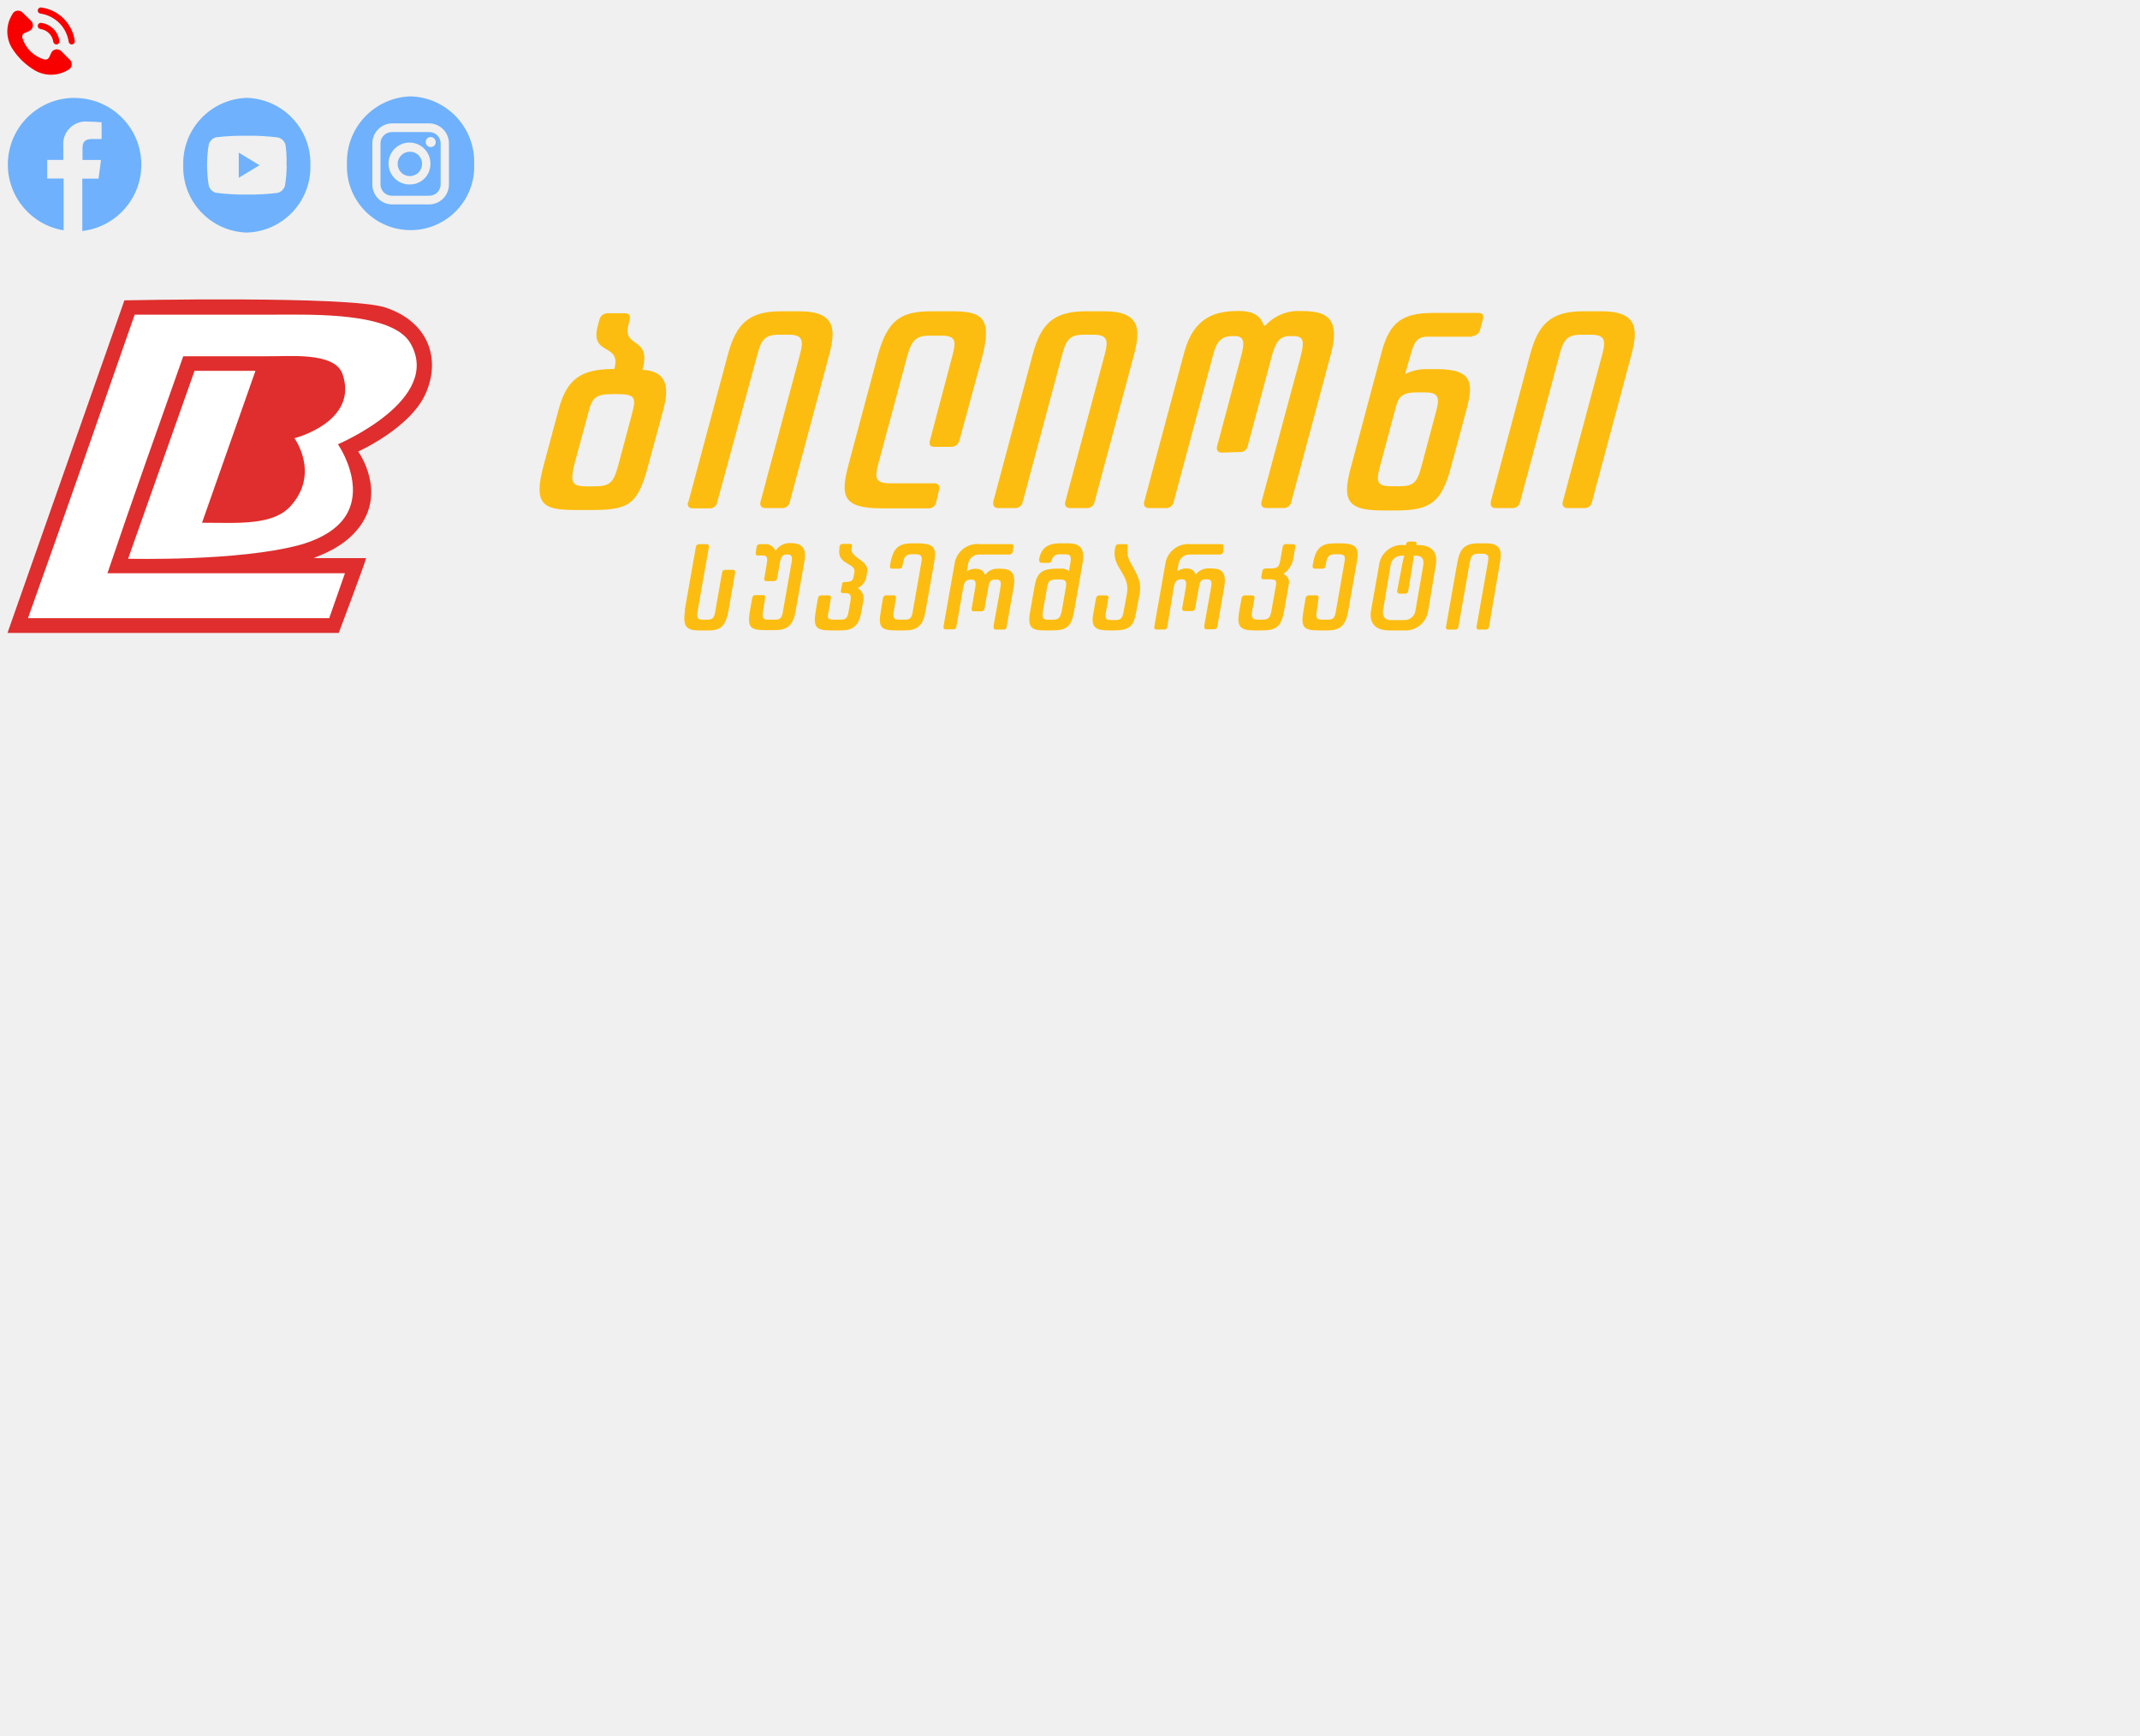
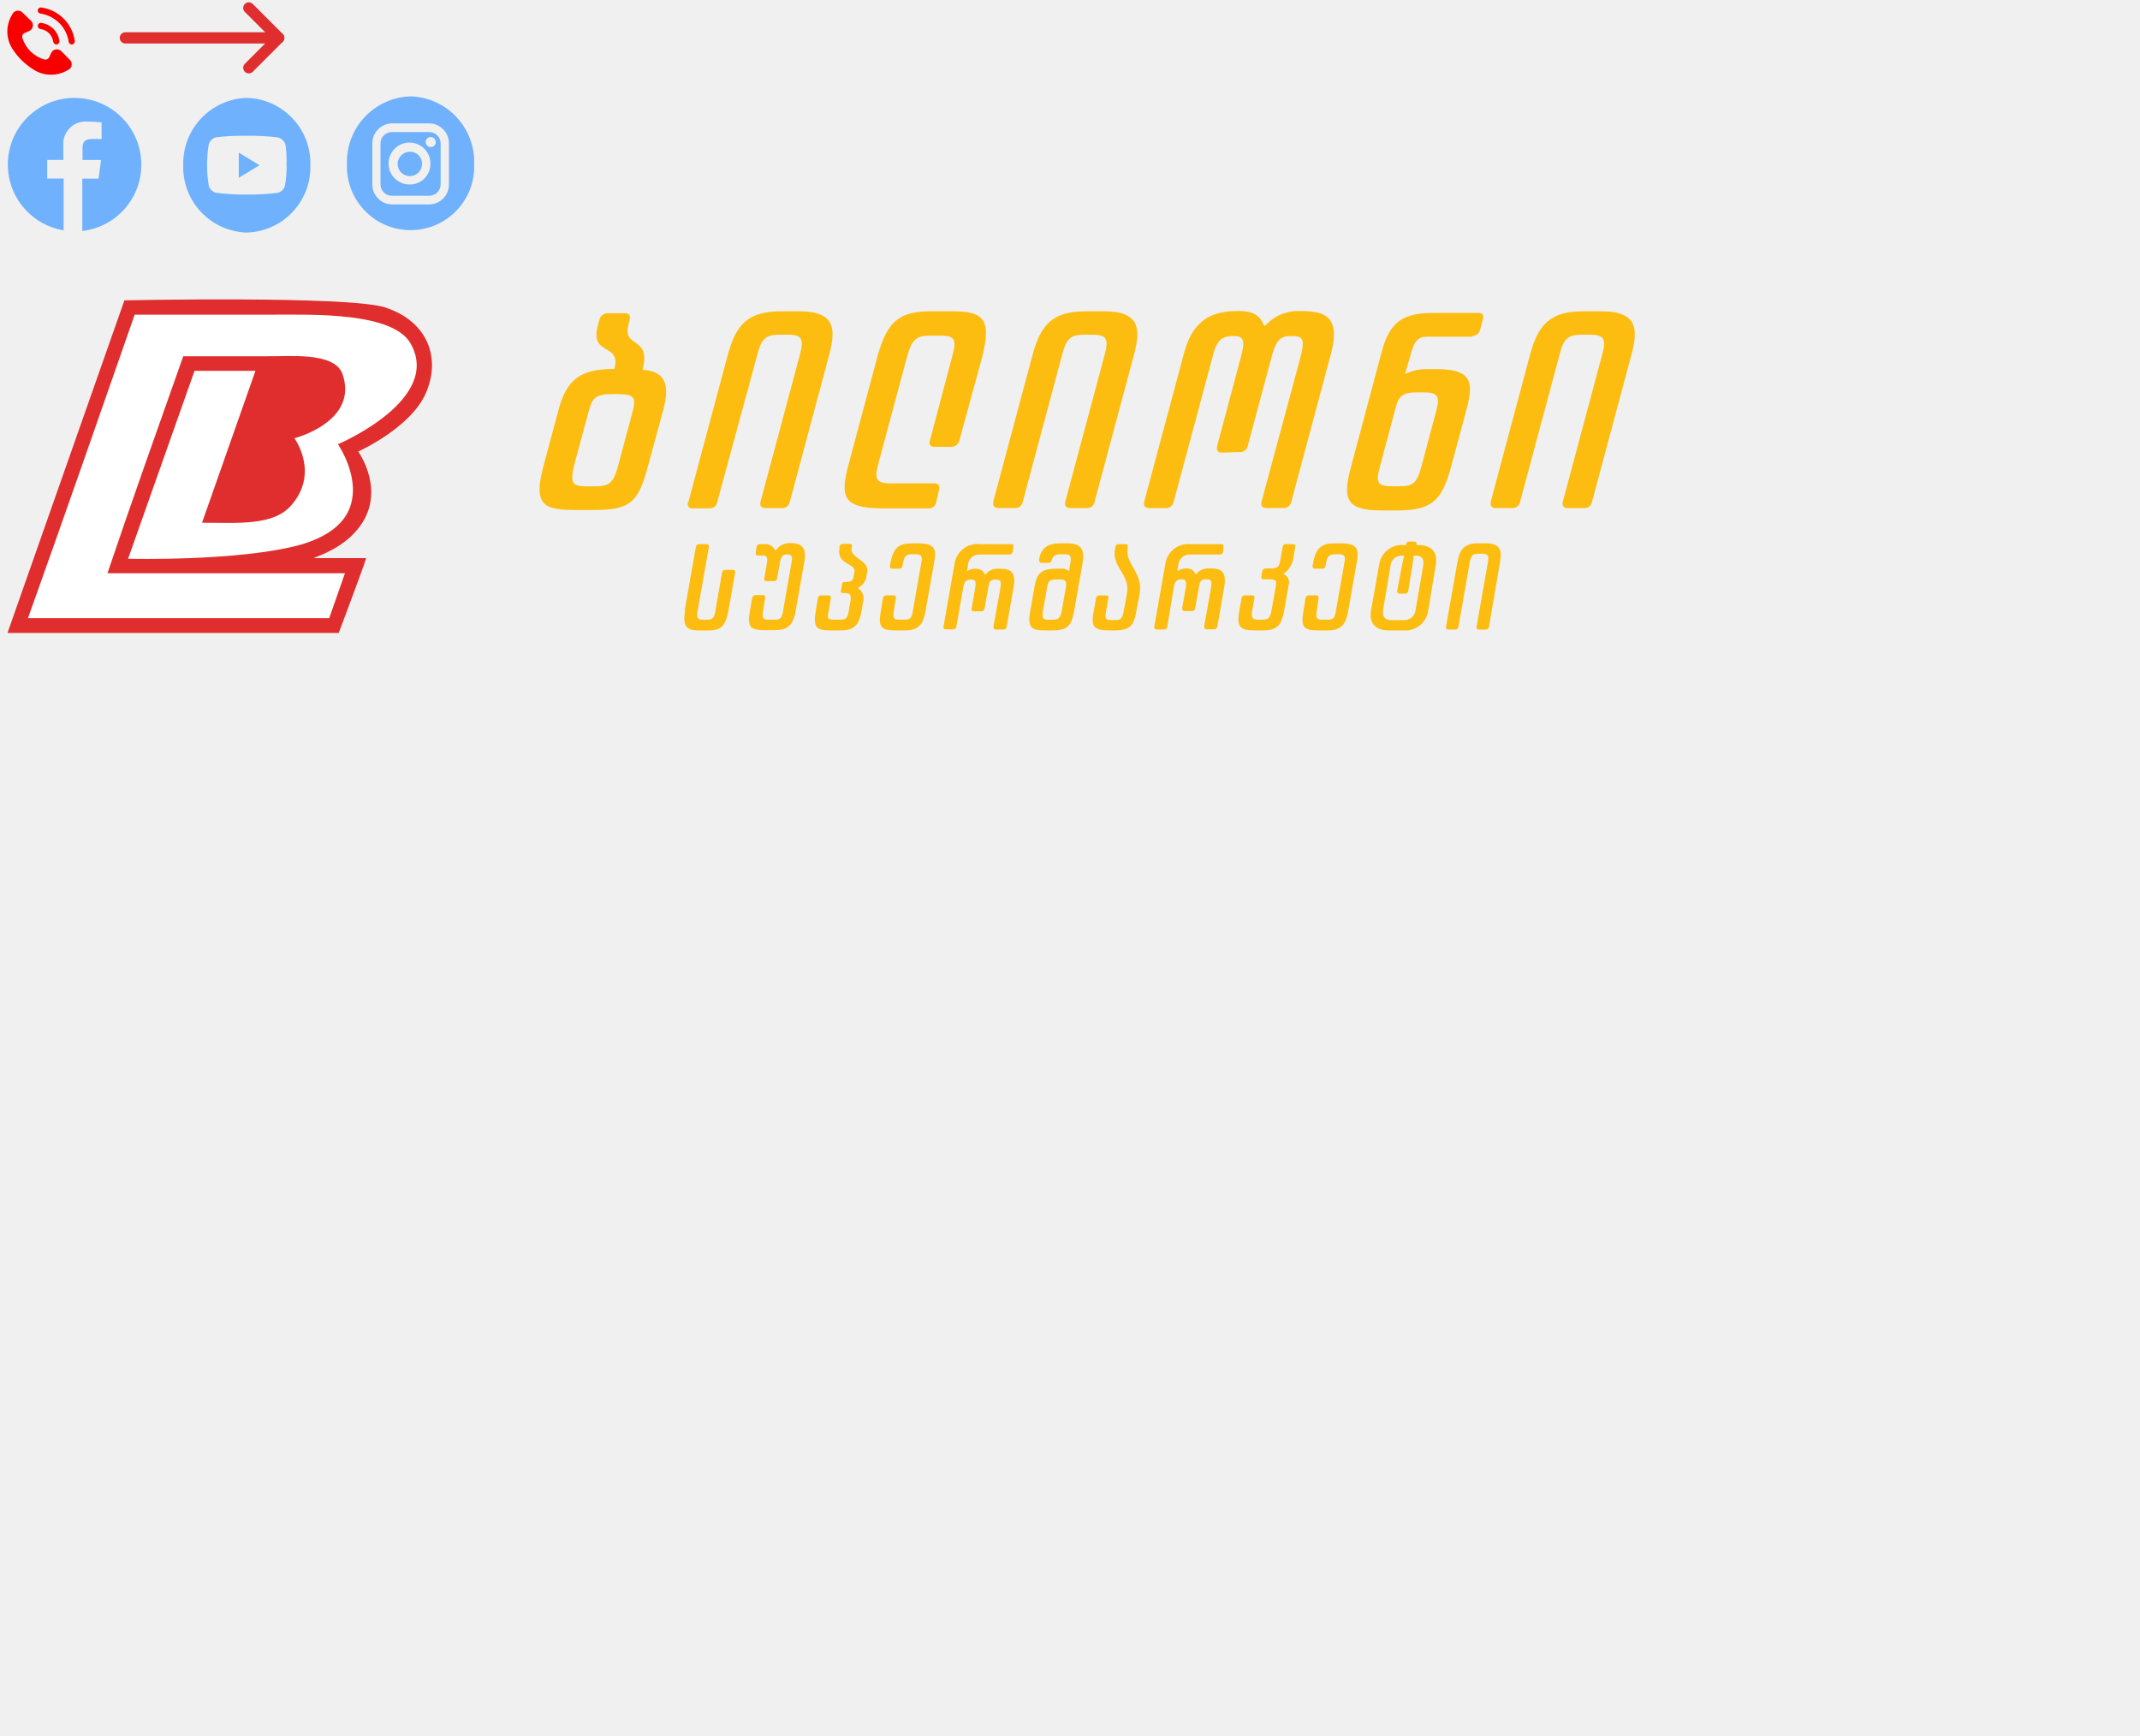
<svg xmlns="http://www.w3.org/2000/svg" id="Layer_1" data-name="Layer 1" width="286" height="232" viewBox="0 0 286 232">
  <defs>
    <style>
-       .cls-1 {
+       .cls-1, .cls-8 {
        fill: none;
      }

      .cls-2 {
        fill: #f90000;
      }

      .cls-3 {
        fill: #6fb1fc;
      }

      .cls-4 {
        clip-path: url(#clip-path);
      }

      .cls-5 {
        fill: #df2e2d;
      }

      .cls-5, .cls-6 {
        fill-rule: evenodd;
      }

      .cls-6 {
        fill: #fff;
      }

      .cls-7 {
        fill: #fdbd10;
+       }
+ 
+       .cls-8 {
+         stroke: #df2e2d;
+         stroke-linecap: round;
+         stroke-linejoin: round;
+         stroke-width: 1.5px;
      }
    </style>
    <clipPath id="clip-path">
      <rect id="SVGID" class="cls-1" x="1" y="40" width="217.49" height="44.59" />
    </clipPath>
  </defs>
  <g id="call">
    <path id="Path_59242" data-name="Path 59242" class="cls-2" d="M3.31,4.41l.58-.26a.84.84,0,0,0,.44-1.1s0,0,0,0a.85.85,0,0,0-.17-.25L3,1.67a.84.84,0,0,0-1.19,0h0a1.33,1.33,0,0,0-.14.19l-.16.29a4.26,4.26,0,0,0,.18,4.42A9.05,9.05,0,0,0,2.93,8.09,10,10,0,0,0,4.51,9.32a4.32,4.32,0,0,0,4.3.18l.32-.17A.83.83,0,0,0,9.49,8.2h0A.9.9,0,0,0,9.34,8L8.23,6.88A.84.84,0,0,0,7,6.84l0,0a.78.78,0,0,0-.16.24l-.26.56a.57.57,0,0,1-.69.3A4.3,4.3,0,0,1,3,5.1a.56.56,0,0,1,.3-.7Z" />
    <path id="Path_59243" data-name="Path 59243" class="cls-2" d="M5.41,3.88A2,2,0,0,1,7.12,5.59a.42.42,0,0,0,.41.35h.06a.41.41,0,0,0,.35-.46h0A2.84,2.84,0,0,0,5.53,3.06a.41.41,0,0,0-.15.81h0Z" />
    <path id="Path_59244" data-name="Path 59244" class="cls-2" d="M7.92,3.07A4.5,4.5,0,0,1,9.18,5.59a.42.42,0,0,0,.41.35.4.4,0,0,0,.33-.17.4.4,0,0,0,.07-.3A5.25,5.25,0,0,0,5.53,1a.42.42,0,0,0-.48.33.41.41,0,0,0,.33.48h0A4.5,4.5,0,0,1,7.92,3.08Z" />
  </g>
  <path id="Path_144" data-name="Path 144" class="cls-3" d="M10,13.08a8.91,8.91,0,0,0-1.5,17.7V23.86H6.31V21.37H8.46V19.53a3,3,0,0,1,2.69-3.28,2.9,2.9,0,0,1,.51,0,17.64,17.64,0,0,1,1.92.1v2.23H12.26c-1,0-1.23.5-1.23,1.21v1.59H13.5l-.33,2.49H11v7a8.92,8.92,0,0,0-1-17.78Z" />
  <g id="youtube">
    <path id="Path_152-2" data-name="Path 152-2" class="cls-3" d="M31.91,23.76l2.77-1.68L31.91,20.4Z" />
    <path id="Path_153-2" data-name="Path 153-2" class="cls-3" d="M33,13.08a8.77,8.77,0,0,0-8.51,9,8.75,8.75,0,0,0,8.49,9h0a8.76,8.76,0,0,0,8.5-9h0A8.76,8.76,0,0,0,33,13.08Zm5.31,9a16.3,16.3,0,0,1-.22,2.7,1.37,1.37,0,0,1-1,1A31.05,31.05,0,0,1,33,26a28.94,28.94,0,0,1-4.16-.24,1.37,1.37,0,0,1-.95-1,16.93,16.93,0,0,1,0-5.41,1.39,1.39,0,0,1,.95-1A32.11,32.11,0,0,1,33,18.14a30.45,30.45,0,0,1,4.16.23,1.4,1.4,0,0,1,1,1,15.45,15.45,0,0,1,.13,2.72Z" />
  </g>
  <g>
    <path id="Path_145-2" data-name="Path 145-2" class="cls-3" d="M57.42,17.65H52.33a1.52,1.52,0,0,0-1.48,1.56h0V24.6a1.52,1.52,0,0,0,1.48,1.56h5.09a1.52,1.52,0,0,0,1.47-1.56h0V19.21A1.52,1.52,0,0,0,57.42,17.65Zm-2.55,7a2.8,2.8,0,1,1,2.65-2.95v.15a2.72,2.72,0,0,1-2.64,2.8Zm2.73-5a.67.67,0,1,1,.63-.71v0h0A.64.64,0,0,1,57.6,19.65Z" />
    <path id="Path_146-2" data-name="Path 146-2" class="cls-3" d="M54.87,20.28A1.63,1.63,0,1,0,56.4,22v-.1h0a1.58,1.58,0,0,0-1.52-1.62h0Z" />
    <path id="Path_147-2" data-name="Path 147-2" class="cls-3" d="M54.87,12.88a8.76,8.76,0,0,0-8.5,9,8.51,8.51,0,0,0,17,.82c0-.27,0-.55,0-.82h0a8.76,8.76,0,0,0-8.49-9h0ZM60,24.58a2.67,2.67,0,0,1-2.59,2.74H52.34a2.67,2.67,0,0,1-2.58-2.74V19.22a2.68,2.68,0,0,1,2.58-2.73H57.4A2.67,2.67,0,0,1,60,19.22h0Z" />
  </g>
  <g class="cls-4">
    <g id="Group_1064" data-name="Group 1064">
      <path id="Path_907" data-name="Path 907" class="cls-5" d="M16.63,40.13,1,84.59H45.27s3.56-9.45,3.66-10h-7c.38-.25,3.71-1.18,5.89-3.89,4-4.91.05-10.36.05-10.36s6.93-3.1,9-7.71.46-9.6-5.38-11.54c-4.83-1.59-34.91-.95-34.91-.95" />
      <path id="Path_908" data-name="Path 908" class="cls-5" d="M29.43,68.82c3.23.17,5.88-.72,7.7-3.33s-.4-7.6-.4-7.6,7-1.45,7.68-5.15c.77-4.23-6.17-3.21-8.2-3.18Z" />
      <path id="favicon" class="cls-6" d="M39.34,58.56s3.42,4.63-.44,9C36.51,70.3,31.69,69.86,27,69.86l7.14-20.3H26L17.12,74.67s14.85.39,23.07-1.88c3.46-1,5.58-2.65,6.45-4.67,1.77-4.09-1.48-8.75-1.48-8.75s14.06-5.94,9.69-13.5c-2.4-4.16-13.12-3.82-18-3.82H18c-4.74,13.58-9.41,27-14.26,40.56H44l2.1-6H14.36c3.29-9.74,6.72-19.35,10.13-29l11,0c2.95.07,9.25-.68,10.3,2.42,2.14,6.35-6.42,8.53-6.42,8.53" />
      <path id="Path_910" data-name="Path 910" class="cls-7" d="M84,43.35c-.89,3.32,3.11,1.46,1.87,6.07,3.68.19,3.42,2.95,2.77,5.37l-2,7.37c-1.37,5.14-2.43,6-7.5,6H77c-4.36,0-5.8-.6-4.34-6l2-7.45c1.12-4.17,3.09-5.4,7.44-5.4,1-3.57-3.32-1.64-2.21-5.77l.22-.82a1.12,1.12,0,0,1,1.08-.86h2.31c.67,0,.76.38.63.86ZM76.71,62.24C76.2,64.55,76.43,65,78.48,65h.78c2.23,0,2.71-.38,3.39-2.91l1.8-6.74c.57-2.12.53-2.68-1.93-2.68h-.63c-2.34,0-2.75.52-3.25,2.42Z" />
      <path id="Path_911" data-name="Path 911" class="cls-7" d="M92,67.08l5.27-19.67c1.09-4.06,2.71-5.81,7.11-5.81h2.45c5,0,4.86,2.61,3.94,6l-5.21,19.44a1,1,0,0,1-1.09.86h-2.2c-.56,0-.76-.38-.63-.86l5.27-19.67c.52-1.93.34-2.64-1.56-2.64h-1.19c-1.94,0-2.44.63-3,2.87L95.86,67.08a1,1,0,0,1-1.09.86h-2.2c-.56,0-.75-.38-.62-.86" />
      <path id="Path_912" data-name="Path 912" class="cls-7" d="M125.13,67.08a1,1,0,0,1-1.08.86h-6.18c-5.37,0-5.58-1.72-4.43-6l3.82-14.27c1.37-5.1,3.23-6.07,7.36-6.07h2.54c4,0,5.53.74,4.06,6.26l-3,11a1.11,1.11,0,0,1-1.08.86H124.9c-.67,0-.75-.37-.62-.86l3-11.32c.52-1.94.46-2.68-1.44-2.68h-1.64c-1.94,0-2.41.78-3,2.9l-3.76,14c-.56,2.08-.57,2.83,1.55,2.83h5.88c.49,0,.78.3.63.86Z" />
      <path id="Path_913" data-name="Path 913" class="cls-7" d="M132.73,67.08,138,47.41c1.09-4.06,2.71-5.81,7.11-5.81h2.46c5,0,4.85,2.61,3.93,6l-5.21,19.44a1,1,0,0,1-1.08.86H143c-.56,0-.76-.38-.63-.86l5.27-19.67c.52-1.93.34-2.64-1.56-2.64H144.9c-1.94,0-2.44.63-3,2.87l-5.21,19.44a1,1,0,0,1-1.09.86h-2.2c-.56,0-.76-.38-.63-.86" />
      <path id="Path_914" data-name="Path 914" class="cls-7" d="M163.29,60.49c-.56,0-.76-.38-.63-.86l3.2-12c.56-2.08.36-2.72-.94-2.72s-2.2.26-2.75,2.35l-5.31,19.78a1,1,0,0,1-1.08.86h-2.24c-.55,0-.75-.38-.62-.86l5.34-19.93c1.3-4.84,4.28-5.55,7.26-5.55,2.2,0,2.95.78,3.39,1.94h.19a6,6,0,0,1,4.13-1.94c3.16,0,6.16.08,4.63,5.78l-5.28,19.7a1,1,0,0,1-1.08.85h-2.28c-.55,0-.75-.37-.62-.85l.1-.38,5.07-18.81c.76-2.83.23-2.94-1.4-2.94-1.46,0-1.94,1-2.39,2.65l-3.22,12a1,1,0,0,1-1.09.85Z" />
      <path id="Path_915" data-name="Path 915" class="cls-7" d="M196.76,45h-6c-1.45,0-1.81.79-2.33,2.72L187.78,50a6,6,0,0,1,2.94-.67H192c5,0,4.91,2,3.93,5.63l-2,7.41c-1.25,4.66-2.65,5.85-7.3,5.85h-1.9c-4.66,0-5.38-1.34-4.22-5.67L184.66,47c1.09-4.06,2.88-5.18,6.9-5.18h6c.48,0,.8.19.62.86l-.37,1.38a1.09,1.09,0,0,1-1.08.85m-12.3,17.4c-.59,2.2-.39,2.68,1.7,2.68h.63c2,0,2.57-.26,3.2-2.64l2-7.49c.51-1.9.16-2.42-1.62-2.42h-1c-2.28,0-2.5.82-2.94,2.5Z" />
      <path id="Path_916" data-name="Path 916" class="cls-7" d="M199.22,67.08l5.26-19.67c1.09-4.06,2.72-5.81,7.11-5.81h2.46c5,0,4.85,2.61,3.93,6l-5.21,19.44a1,1,0,0,1-1.08.86h-2.2c-.56,0-.76-.38-.63-.86l5.27-19.67c.52-1.93.33-2.64-1.57-2.64h-1.19c-1.93,0-2.44.63-3,2.87l-5.21,19.44a1,1,0,0,1-1.08.86h-2.2c-.56,0-.76-.38-.63-.86" />
      <path id="Path_917" data-name="Path 917" class="cls-7" d="M91.5,81.59,93,73.1a.42.42,0,0,1,.43-.38h1a.3.3,0,0,1,.31.25.28.28,0,0,1,0,.13l-1.49,8.45c-.16.93-.12,1.27.7,1.27h.54c.8,0,1-.33,1.11-1.18l.9-5.12a.4.4,0,0,1,.43-.37h1a.28.28,0,0,1,.32.25.25.25,0,0,1,0,.12l-.88,5c-.42,2.42-1.2,2.74-2.9,2.74h-.92c-1.75,0-2.35-.42-2-2.66" />
      <path id="Path_918" data-name="Path 918" class="cls-7" d="M101.11,73.1a.43.43,0,0,1,.43-.38h.69a1.38,1.38,0,0,1,1.38.85h.06a2.27,2.27,0,0,1,1.84-1c1.26,0,2.39.31,2,2.43l-1.19,6.72c-.35,2-1.23,2.49-2.79,2.49h-1.2c-2,0-2.51-.29-2.1-2.61l.3-1.7a.42.42,0,0,1,.43-.37h1c.28,0,.33.16.3.37L102,81.52c-.18,1-.09,1.29.65,1.29h1c.68,0,.88-.32,1-1.19l1.15-6.52c.16-.91-.13-1-.67-1s-.76.28-.92,1.19l-.35,2a.42.42,0,0,1-.42.37h-1c-.28,0-.33-.16-.3-.37l.33-1.9c.13-.73.11-1.15-.5-1.15h-.67c-.21,0-.35-.08-.3-.38Z" />
      <path id="Path_919" data-name="Path 919" class="cls-7" d="M113.81,73.31c-.22,1.26,2.36,1.57,2.09,3.08l-.11.62a1.92,1.92,0,0,1-1.11,1.54v.08a1.54,1.54,0,0,1,.72,1.55l-.28,1.58c-.35,2-1.23,2.49-2.79,2.49h-1.2c-2,0-2.5-.29-2.11-2.61l.29-1.7a.42.42,0,0,1,.43-.37h1c.28,0,.33.16.3.37l-.27,1.59c-.18,1-.32,1.28.66,1.28h1c.67,0,.87-.32,1-1.19l.21-1.17c.17-1,0-1.19-.78-1.19h-.25a.2.2,0,0,1-.23-.17.14.14,0,0,1,0-.09l.17-1a.27.27,0,0,1,.31-.22c1,0,1.12-.21,1.23-.8l.1-.53c.22-1.24-2.42-.92-2-3.18l0-.22a.43.43,0,0,1,.43-.37h.93c.28,0,.35.16.31.37Z" />
      <path id="Path_920" data-name="Path 920" class="cls-7" d="M119.48,81.53c-.18,1-.08,1.28.66,1.28H121c.68,0,.87-.32,1-1.18l1.14-6.5c.15-.83,0-1.06-.9-1.06h-.42c-.67,0-1,.31-1.12,1.08l-.09.47a.4.4,0,0,1-.42.38h-.95a.29.29,0,0,1-.3-.38l.06-.37c.4-2.24,1.3-2.64,3-2.64h.57c2.3,0,2.61.63,2.29,2.46l-1.18,6.68c-.35,2-1.23,2.5-2.78,2.5h-1.08c-2,0-2.51-.3-2.1-2.61l.28-1.7a.43.43,0,0,1,.43-.38h1c.29,0,.34.17.3.38Z" />
      <path id="Path_921" data-name="Path 921" class="cls-7" d="M135.34,73.74a.42.42,0,0,1-.42.37h-4a1.49,1.49,0,0,0-1.56,1.41v0l-.14.83A2,2,0,0,1,130.3,76c.8,0,1.14.31,1.31.78h.08a2,2,0,0,1,1.6-.78c1.34,0,2.61,0,2.17,2.52l-.93,5.25a.39.39,0,0,1-.42.37h-1a.28.28,0,0,1-.32-.25.25.25,0,0,1,0-.12l0-.16.88-4.86c.22-1.24,0-1.29-.7-1.29s-.79.42-.91,1.16l-.48,2.7a.41.41,0,0,1-.43.38h-1a.29.29,0,0,1-.3-.38l.47-2.67c.16-.91.05-1.19-.5-1.19s-.92.11-1.08,1l-.92,5.28a.39.39,0,0,1-.42.37h-1a.28.28,0,0,1-.31-.25.49.49,0,0,1,0-.12l1.47-8.33A3.09,3.09,0,0,1,131,72.72h4.14c.2,0,.35.08.3.37Z" />
      <path id="Path_922" data-name="Path 922" class="cls-7" d="M138.85,74.85c.25-1.52,1.05-2.24,2.82-2.24h1.06c2,0,2.23,1.08,1.92,2.85l-1.12,6.33c-.35,2-1.05,2.46-2.94,2.46h-.9c-1.72,0-2.46-.24-2-2.61l.58-3.31c.33-1.89,1.06-2.34,3.12-2.34h.47a1.55,1.55,0,0,1,1,.32l.2-1.14c.16-.91-.11-1.09-.69-1.09h-.74a1,1,0,0,0-1.07.76.4.4,0,0,1-.42.38h-.93a.29.29,0,0,1-.32-.25.3.3,0,0,1,0-.13m.51,6.72c-.22,1.24.1,1.26.9,1.26h.29c.88,0,1.13-.17,1.34-1.36l.51-2.93c.15-.85,0-1.09-.87-1.09h-.37c-1,0-1.13.32-1.27,1.12Z" />
      <path id="Path_923" data-name="Path 923" class="cls-7" d="M150.7,73.46c-.32,1.78,2.08,3.2,1.62,5.8l-.45,2.43c-.34,1.88-.76,2.56-3,2.56h-.65c-1.65,0-2.45-.29-2.13-2.12l.39-2.19a.42.42,0,0,1,.43-.37h.92c.29,0,.34.16.3.37l-.3,1.73c-.16.92-.15,1.19.67,1.19h.57c.68,0,.93-.2,1.09-1.09l.46-2.51c.42-2.49-2-3.42-1.63-5.79l.07-.37a.42.42,0,0,1,.43-.38h.92c.29,0,.34.17.3.38Z" />
      <path id="Path_924" data-name="Path 924" class="cls-7" d="M163.47,73.74a.43.43,0,0,1-.43.37h-4a1.49,1.49,0,0,0-1.56,1.41v0l-.15.83a2.07,2.07,0,0,1,1.12-.39c.8,0,1.15.31,1.31.78h.08a2.05,2.05,0,0,1,1.6-.78c1.34,0,2.61,0,2.17,2.52l-.92,5.25a.4.4,0,0,1-.43.37h-1a.27.27,0,0,1-.31-.25.25.25,0,0,1,0-.12l0-.16.87-4.86c.22-1.24,0-1.29-.7-1.29s-.78.42-.91,1.16l-.48,2.7a.4.4,0,0,1-.42.38h-1a.29.29,0,0,1-.32-.25.27.27,0,0,1,0-.13l.47-2.67c.16-.91,0-1.19-.5-1.19s-.92.11-1.08,1L156,83.76a.39.39,0,0,1-.42.37h-1a.28.28,0,0,1-.32-.25.25.25,0,0,1,0-.12l1.47-8.33a3.08,3.08,0,0,1,3.32-2.71h4.15c.2,0,.34.08.3.37Z" />
      <path id="Path_925" data-name="Path 925" class="cls-7" d="M172.81,72.73c.28,0,.33.16.3.37l-.31,1.78a3.11,3.11,0,0,1-1.23,1.78v.08a1.16,1.16,0,0,1,.68,1.3l-.62,3.52c-.39,2.17-1,2.69-3,2.69h-1c-1.91,0-2.4-.51-2-2.64l.3-1.67a.42.42,0,0,1,.42-.37h1c.28,0,.33.16.3.37l-.28,1.58c-.18,1-.07,1.29.8,1.29h.41c.82,0,1.15-.08,1.34-1.19l.57-3.2c.15-.86.08-1-.91-1h-.71c-.2,0-.35-.08-.3-.37l.12-.7a.43.43,0,0,1,.43-.38h.69c1,0,1.15-.28,1.31-1.19l.3-1.7a.43.43,0,0,1,.43-.37Z" />
      <path id="Path_926" data-name="Path 926" class="cls-7" d="M176,81.53c-.18,1-.08,1.28.66,1.28h.88c.68,0,.87-.32,1-1.18l1.14-6.5c.15-.83.05-1.06-.9-1.06h-.42c-.67,0-1,.31-1.12,1.08l-.09.47a.4.4,0,0,1-.42.38h-1a.28.28,0,0,1-.31-.25.29.29,0,0,1,0-.13l.07-.37c.39-2.24,1.3-2.64,3-2.64h.56c2.3,0,2.61.63,2.29,2.46l-1.18,6.68c-.34,2-1.22,2.5-2.78,2.5h-1.07c-2,0-2.52-.3-2.11-2.61l.28-1.7a.43.43,0,0,1,.43-.38h1c.28,0,.33.17.3.38Z" />
      <path id="Path_927" data-name="Path 927" class="cls-7" d="M189.29,72.84h.25c1.83,0,2.65,1,2.34,2.71l-1,6a3.08,3.08,0,0,1-3.33,2.7h-1.94c-1.82,0-2.68-1-2.37-2.7l1.06-6a3.08,3.08,0,0,1,3.32-2.71h.3l0-.15a.37.37,0,0,1,.42-.31H189c.28,0,.35.1.31.31Zm-4.43,8.59c-.18,1.06.29,1.44,1.06,1.44h1.71a1.49,1.49,0,0,0,1.56-1.41v0l1-5.77c.19-1.06-.2-1.43-1-1.43l-.28,0a10.46,10.46,0,0,1-.14,1.24l-.56,3.44a.41.41,0,0,1-.43.4h-.76a.31.31,0,0,1-.29-.4l.65-3.43c.08-.42.17-.84.29-1.25l-.28,0a1.47,1.47,0,0,0-1.56,1.4v0Z" />
      <path id="Path_928" data-name="Path 928" class="cls-7" d="M193.25,83.76l1.52-8.61c.32-1.77.94-2.54,2.8-2.54h1c2.13,0,2.14,1.14,1.88,2.64L199,83.76a.4.4,0,0,1-.42.38h-.94a.28.28,0,0,1-.31-.25.29.29,0,0,1,0-.13l1.52-8.61c.15-.84.05-1.15-.76-1.15h-.5c-.82,0-1,.27-1.18,1.25l-1.5,8.51a.4.4,0,0,1-.42.38h-.94a.28.28,0,0,1-.31-.25.29.29,0,0,1,0-.13" />
    </g>
  </g>
+   <g id="arrow">
+     <line id="Line_165" data-name="Line 165" class="cls-8" x1="16.75" y1="5.06" x2="36.75" y2="5.06" />
+     <line id="Line_166" data-name="Line 166" class="cls-8" x1="33.25" y1="9.06" x2="37.25" y2="5.06" />
+     <line id="Line_167" data-name="Line 167" class="cls-8" x1="33.25" y1="1.06" x2="37.25" y2="5.06" />
+   </g>
</svg>
